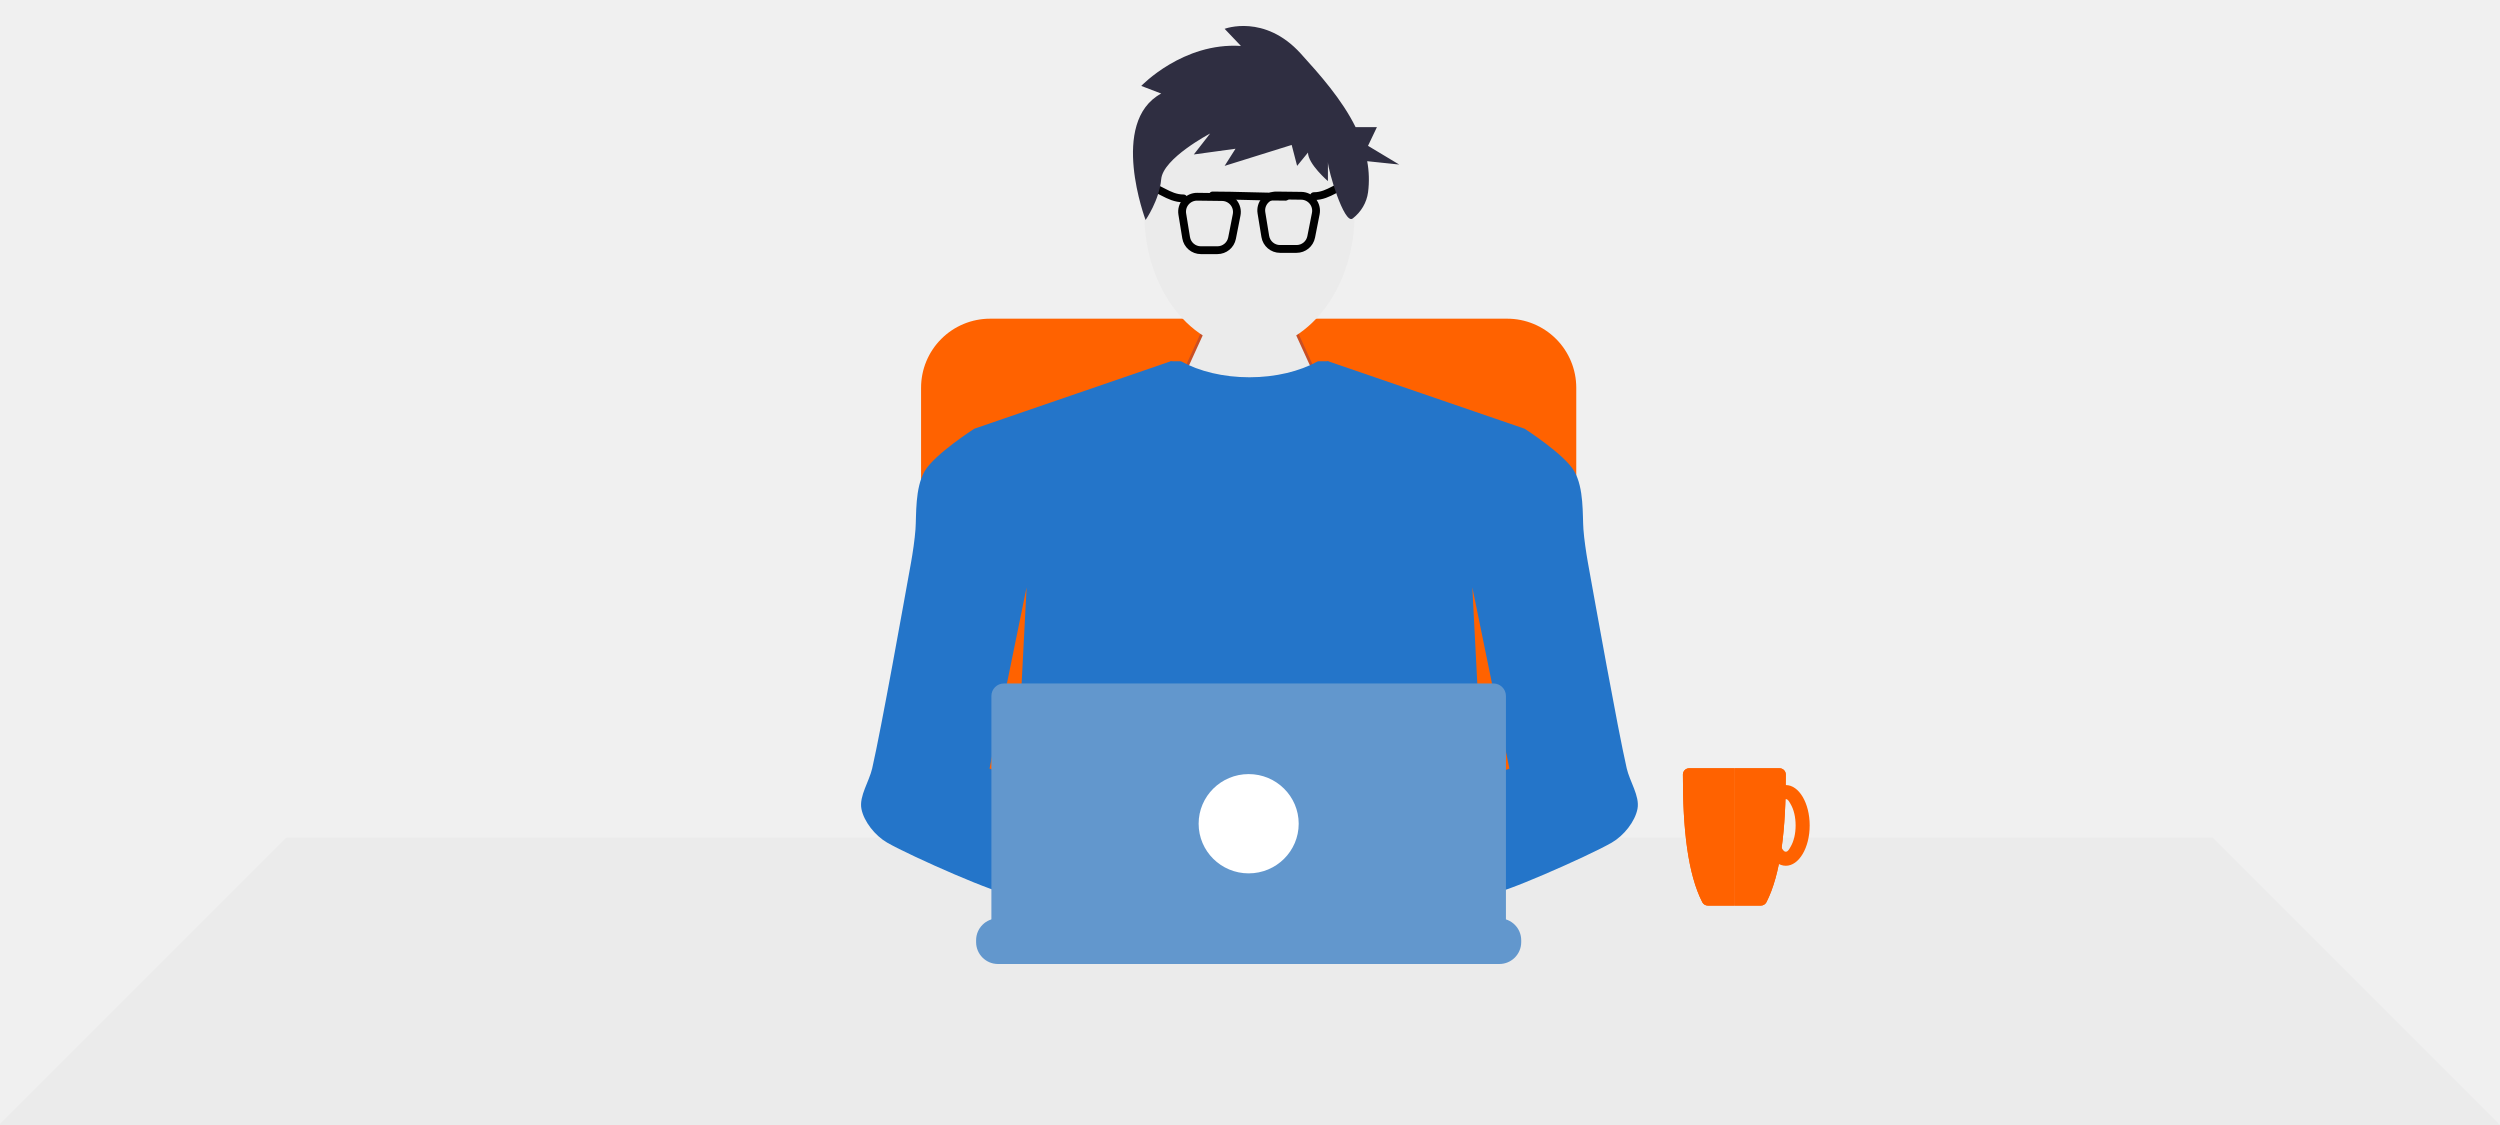
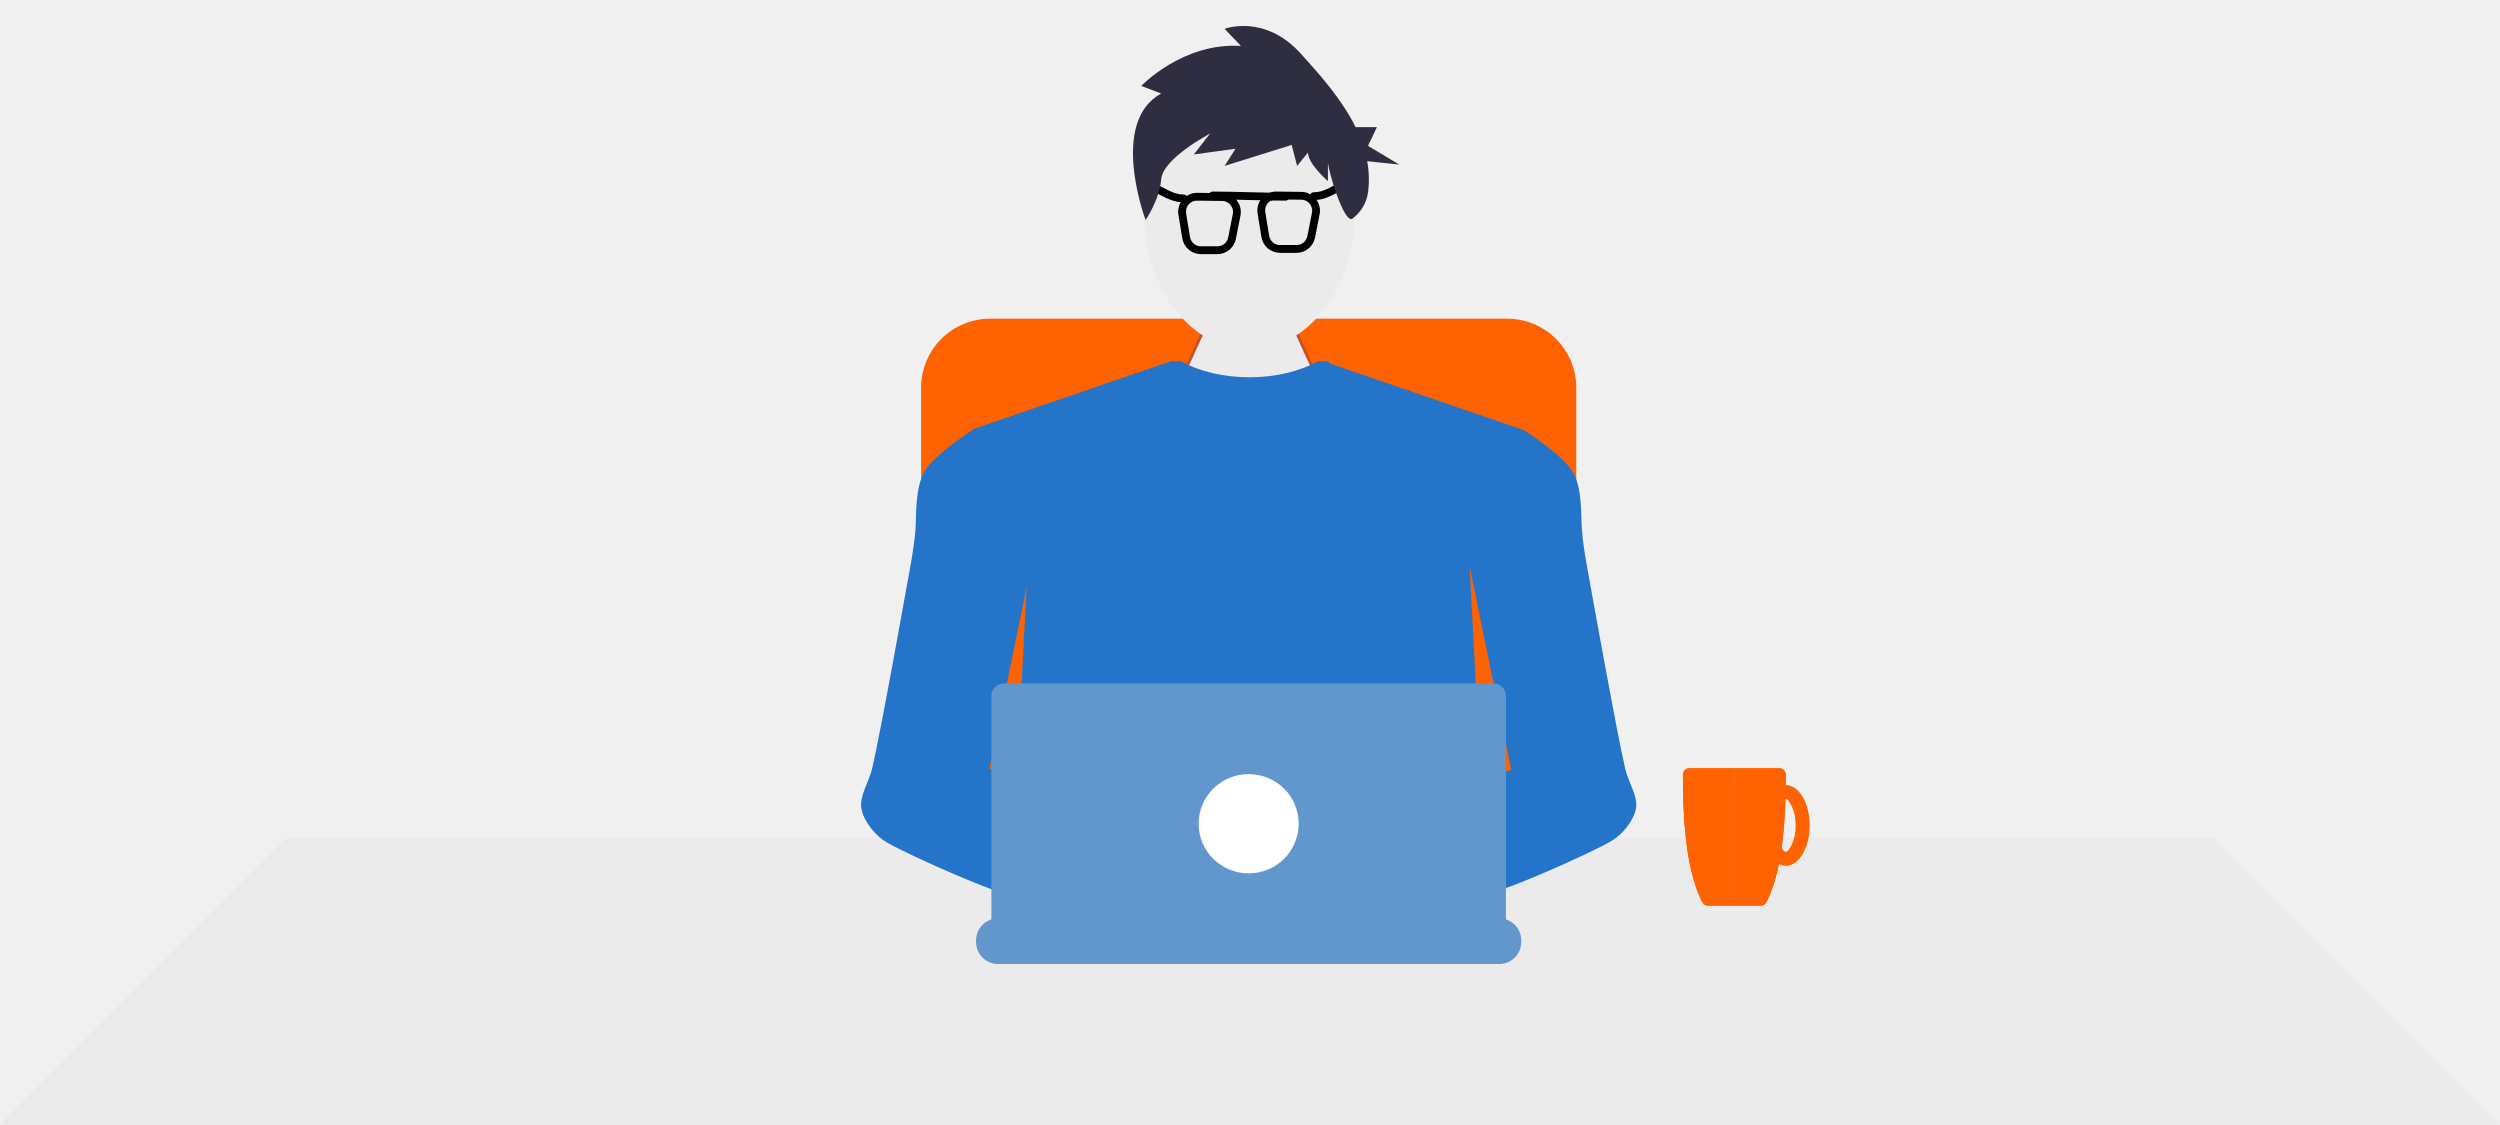
<svg xmlns="http://www.w3.org/2000/svg" viewBox="0 0 800 360" version="1.1" xmlnsXlink="http://www.w3.org/1999/xlink" xmlSpace="preserve" style="fill-rule:evenodd;clip-rule:evenodd;stroke-linecap:round;stroke-linejoin:round;stroke-miterlimit:1.5;">
  <g id="Desk" transform="matrix(1.00108,0,0,0.889785,-1.29301,-174.939)">
-     <path d="M800.427,601.198L708.577,497.859L92.796,497.859L0.945,601.198L0.945,601.2L800.427,601.2L800.427,601.198Z" style="fill:rgb(235,235,235);" />
+     <path class="desk-item" d="M800.427,601.198L708.577,497.859L92.796,497.859L0.945,601.198L0.945,601.2L800.427,601.2L800.427,601.198Z" style="fill:rgb(235,235,235);" />
  </g>
  <g id="Chair" transform="matrix(1,0,0,1,-9.41937,-241.318)">
-     <path d="M513.824,365.397C513.824,359.536 511.496,353.914 507.351,349.77C503.207,345.625 497.585,343.297 491.724,343.297C451.446,343.297 366.539,343.297 326.26,343.297C320.399,343.297 314.778,345.625 310.633,349.77C306.489,353.914 304.16,359.536 304.16,365.397C304.16,410.593 304.16,509.367 304.16,509.367L513.824,509.367L513.824,365.397Z" style="fill:rgb(255,98,0);" />
+     <path class="chair-item" d="M513.824,365.397C513.824,359.536 511.496,353.914 507.351,349.77C503.207,345.625 497.585,343.297 491.724,343.297C451.446,343.297 366.539,343.297 326.26,343.297C320.399,343.297 314.778,345.625 310.633,349.77C306.489,353.914 304.16,359.536 304.16,365.397C304.16,410.593 304.16,509.367 304.16,509.367L513.824,509.367L513.824,365.397Z" style="fill:rgb(255,98,0);" />
  </g>
  <g id="Face" transform="matrix(1,0,0,1,-6.94096,-238.485)">
    <g transform="matrix(1,0,0,1.36164,6.30859,-126.967)">
      <path d="M423.82,359.949L377.098,359.949L388.778,341.133L412.14,341.133L423.82,359.949Z" style="fill:rgb(235,235,235);stroke:rgb(201,79,36);stroke-width:0.84px;" />
    </g>
    <g transform="matrix(1.25406,0,0,1.2687,-106.267,-92.0246)">
      <ellipse cx="409.1" cy="314.426" rx="26.83" ry="34.25" style="fill:rgb(235,235,235);" />
    </g>
    <g id="Glasses" transform="matrix(1,0,0,1,6.64566,-0.0115932)">
      <g transform="matrix(1,0,0,1,30.9023,155.791)">
        <path d="M357.434,145.258C365.043,145.258 372.827,145.66 380.762,145.66" style="fill:none;stroke:black;stroke-width:2.5px;" />
      </g>
      <g transform="matrix(-1,1.22465e-16,-1.22465e-16,-1,607.858,475.822)">
        <path d="M229.233,168.827C229.46,170.22 229.059,171.642 228.139,172.711C227.218,173.78 225.872,174.388 224.461,174.37C221.943,174.339 218.987,174.302 216.464,174.271C215.046,174.253 213.71,173.606 212.817,172.506C211.923,171.405 211.565,169.964 211.839,168.573C212.322,166.125 212.875,163.318 213.309,161.113C213.75,158.875 215.713,157.262 217.994,157.262C219.661,157.262 221.605,157.262 223.287,157.262C225.627,157.262 227.622,158.958 227.999,161.267C228.366,163.517 228.83,166.359 229.233,168.827Z" style="fill:none;stroke:black;stroke-width:2.5px;" />
      </g>
      <g transform="matrix(-1,1.22465e-16,-1.22465e-16,-1,633.186,475.419)">
        <path d="M229.233,168.827C229.46,170.22 229.059,171.642 228.139,172.711C227.218,173.78 225.872,174.388 224.461,174.37C221.943,174.339 218.987,174.302 216.464,174.271C215.046,174.253 213.71,173.606 212.817,172.506C211.923,171.405 211.565,169.964 211.839,168.573C212.322,166.125 212.875,163.318 213.309,161.113C213.75,158.875 215.713,157.262 217.994,157.262C219.661,157.262 221.605,157.262 223.287,157.262C225.627,157.262 227.622,158.958 227.999,161.267C228.366,163.517 228.83,166.359 229.233,168.827Z" style="fill:none;stroke:black;stroke-width:2.5px;" />
      </g>
      <path d="M420.73,301.265C425.772,301.265 428.725,297.297 433.129,297.297" style="fill:none;stroke:black;stroke-width:2.5px;" />
      <g transform="matrix(-1,0,0,1,799.736,0.718875)">
        <path d="M420.73,301.265C425.772,301.265 428.725,297.297 433.129,297.297" style="fill:none;stroke:black;stroke-width:2.5px;" />
      </g>
    </g>
    <g id="Hair" transform="matrix(0.463945,0,0,0.442664,111.555,200.145)">
      <path d="M575.433,154.235L561.683,148.731C561.683,148.731 590.432,117.08 630.431,119.833L619.181,107.447C619.181,107.447 646.68,96.438 671.679,125.337C684.82,140.528 700.025,158.385 709.504,178.5L724.228,178.5L718.083,192.032L739.592,205.564L717.515,203.133C718.83,210.543 719.032,218.108 718.114,225.578C717.167,233.047 713.352,239.863 707.48,244.576C701.607,249.288 690.428,209.28 690.428,203.776L690.428,217.537C690.428,217.537 676.678,205.152 676.678,196.895L669.179,206.528L665.429,191.391L619.181,206.528L626.681,194.143L597.932,198.271L609.182,183.134C609.182,183.134 576.683,201.023 575.433,216.161C574.183,231.298 564.671,245.642 564.671,245.642C564.671,245.642 539.184,174.877 575.433,154.235Z" style="fill:rgb(47,46,65);fill-rule:nonzero;" />
    </g>
  </g>
  <g id="Shirt" transform="matrix(1,0,0,1,-0.427181,-241.2)">
    <g transform="matrix(1,0,0,1,0.873939,-8.24609)">
-       <path d="M374.264,365.554L311.549,387.09C311.549,387.09 298.986,395.162 295.897,400.453C292.807,405.744 293.335,414.226 293.01,418.836C292.791,421.935 292.126,426.504 291.572,429.561C289.262,442.325 282.186,482.068 279.147,495.418C278.166,499.722 274.943,504.332 275.705,508.207C276.468,512.082 279.912,516.479 283.721,518.668C291.388,523.075 320.818,535.972 321.709,534.648C322.6,533.324 374.416,533.98 374.416,533.98L374.264,365.554ZM328.906,430.785L315.625,495.711L325.359,499.32L328.906,430.785Z" style="fill:rgb(36,117,201);stroke:rgb(36,117,201);stroke-width:1px;" />
+       <path class="shirt-item" d="M374.264,365.554L311.549,387.09C311.549,387.09 298.986,395.162 295.897,400.453C292.807,405.744 293.335,414.226 293.01,418.836C292.791,421.935 292.126,426.504 291.572,429.561C289.262,442.325 282.186,482.068 279.147,495.418C278.166,499.722 274.943,504.332 275.705,508.207C276.468,512.082 279.912,516.479 283.721,518.668C291.388,523.075 320.818,535.972 321.709,534.648C322.6,533.324 374.416,533.98 374.416,533.98L374.264,365.554ZM328.906,430.785L315.625,495.711L325.359,499.32L328.906,430.785Z" style="fill:rgb(36,117,201);stroke:rgb(36,117,201);stroke-width:1px;" />
    </g>
    <g transform="matrix(-1,0,0,1,799.634,-8.24609)">
-       <path d="M374.264,365.554L311.549,387.09C311.549,387.09 298.986,395.162 295.897,400.453C292.807,405.744 293.335,414.226 293.01,418.836C292.791,421.935 292.126,426.504 291.572,429.561C289.262,442.325 282.186,482.068 279.147,495.418C278.166,499.722 274.943,504.332 275.705,508.207C276.468,512.082 279.912,516.479 283.721,518.668C291.388,523.075 320.818,535.972 321.709,534.648C322.6,533.324 374.416,533.98 374.416,533.98L374.264,365.554ZM328.906,430.785L315.625,495.711L325.359,499.32L328.906,430.785Z" style="fill:rgb(36,117,201);stroke:rgb(36,117,201);stroke-width:1px;" />
+       <path class="shirt-item" d="M374.264,365.554L311.549,387.09C311.549,387.09 298.986,395.162 295.897,400.453C292.807,405.744 293.335,414.226 293.01,418.836C292.791,421.935 292.126,426.504 291.572,429.561C289.262,442.325 282.186,482.068 279.147,495.418C278.166,499.722 274.943,504.332 275.705,508.207C276.468,512.082 279.912,516.479 283.721,518.668C291.388,523.075 320.818,535.972 321.709,534.648C322.6,533.324 374.416,533.98 374.416,533.98L374.264,365.554ZM328.906,430.785L315.625,495.711L325.359,499.32L328.906,430.785Z" style="fill:rgb(36,117,201)" />
    </g>
-     <path d="M422.281,357.308L425.218,357.308L425.218,526.497L375.29,526.497L375.29,357.308L378.226,357.308C384.013,360.485 391.754,362.428 400.254,362.428C408.754,362.428 416.494,360.485 422.281,357.308Z" style="fill:rgb(36,117,201);stroke:rgb(36,117,201);stroke-width:1px;" />
+     <path class="shirt-item" d="M422.281,357.308L425.218,357.308L425.218,526.497L375.29,526.497L375.29,357.308L378.226,357.308C384.013,360.485 391.754,362.428 400.254,362.428C408.754,362.428 416.494,360.485 422.281,357.308Z" style="fill:rgb(36,117,201);stroke:rgb(36,117,201);stroke-width:1px;" />
  </g>
  <g id="Laptop" transform="matrix(1,0,0,1,9.69356,-249.854)">
    <g transform="matrix(0.884301,0,0,0.802219,29.8248,115.452)">
-       <path d="M500.261,445.157C500.261,442.403 498.236,440.171 495.738,440.171C470.185,440.171 344.141,440.171 318.588,440.171C316.09,440.171 314.065,442.403 314.065,445.157C314.065,463.697 314.065,528.54 314.065,547.08C314.065,549.833 316.09,552.066 318.588,552.066C344.141,552.066 470.185,552.066 495.738,552.066C498.236,552.066 500.261,549.833 500.261,547.08C500.261,528.54 500.261,463.697 500.261,445.157Z" style="fill:rgb(98,151,205);" />
+       <path class="laptop-item" d="M500.261,445.157C500.261,442.403 498.236,440.171 495.738,440.171C470.185,440.171 344.141,440.171 318.588,440.171C316.09,440.171 314.065,442.403 314.065,445.157C314.065,463.697 314.065,528.54 314.065,547.08C314.065,549.833 316.09,552.066 318.588,552.066C344.141,552.066 470.185,552.066 495.738,552.066C498.236,552.066 500.261,549.833 500.261,547.08C500.261,528.54 500.261,463.697 500.261,445.157Z" style="fill:rgb(98,151,205);" />
    </g>
    <g transform="matrix(1.13127,0,0,1.10756,-64.2014,-60.0513)">
-       <path d="M478.487,551.474C478.487,547.983 475.717,545.154 472.3,545.154L330.48,545.154C327.062,545.154 324.292,547.983 324.292,551.474L324.292,552.009C324.292,555.5 327.062,558.33 330.48,558.33L472.3,558.33C475.717,558.33 478.487,555.5 478.487,552.009L478.487,551.474Z" style="fill:rgb(98,151,205);" />
+       <path class="laptop-item" d="M478.487,551.474C478.487,547.983 475.717,545.154 472.3,545.154L330.48,545.154C327.062,545.154 324.292,547.983 324.292,551.474L324.292,552.009C324.292,555.5 327.062,558.33 330.48,558.33L472.3,558.33C475.717,558.33 478.487,555.5 478.487,552.009L478.487,551.474Z" style="fill:rgb(98,151,205);" />
    </g>
    <g transform="matrix(0.725604,0,0,0.725604,130.898,336.39)">
-       <ellipse cx="356.918" cy="244.013" rx="22.066" ry="21.893" style="fill:white;" />
+       <ellipse class="laptop-circle-item" cx="356.918" cy="244.013" rx="22.066" ry="21.893" style="fill:white;" />
    </g>
  </g>
  <g id="Mug" transform="matrix(1,0,0,1.38534,-4.86077,-471.177)">
    <g transform="matrix(1,0,0,1,-55.6016,320.715)">
-       <path d="M615.453,196.863L615.453,228.582L606.971,228.582C606.234,228.582 605.556,228.29 605.207,227.821C600.587,221.301 598.938,210.936 598.994,198.302C598.998,197.507 599.892,196.864 600.994,196.864C605.369,196.863 615.453,196.863 615.453,196.863Z" style="fill:rgb(255,98,0);" />
-       <path d="M615.453,196.863L615.453,228.582L606.971,228.582C606.234,228.582 605.556,228.29 605.207,227.821C600.587,221.301 598.938,210.936 598.994,198.302C598.998,197.507 599.892,196.864 600.994,196.864C605.369,196.863 615.453,196.863 615.453,196.863ZM607.278,226.777L612.953,226.777L612.953,198.668L601.494,198.668C601.47,210.658 602.957,220.525 607.278,226.777Z" style="fill:rgb(255,98,0);" />
+       <path class="mug-item" d="M615.453,196.863L615.453,228.582L606.971,228.582C606.234,228.582 605.556,228.29 605.207,227.821C600.587,221.301 598.938,210.936 598.994,198.302C598.998,197.507 599.892,196.864 600.994,196.864C605.369,196.863 615.453,196.863 615.453,196.863Z" style="fill:rgb(255,98,0);" />
+       <path class="mug-item" d="M615.453,196.863L615.453,228.582L606.971,228.582C606.234,228.582 605.556,228.29 605.207,227.821C600.587,221.301 598.938,210.936 598.994,198.302C598.998,197.507 599.892,196.864 600.994,196.864C605.369,196.863 615.453,196.863 615.453,196.863ZM607.278,226.777L612.953,226.777L612.953,198.668L601.494,198.668C601.47,210.658 602.957,220.525 607.278,226.777Z" style="fill:rgb(255,98,0);" />
    </g>
    <g transform="matrix(-1,0,0,1,1175.31,320.715)">
-       <path d="M615.453,196.863L615.453,228.582L606.971,228.582C606.234,228.582 605.556,228.29 605.207,227.821C600.587,221.301 598.938,210.936 598.994,198.302C598.998,197.507 599.892,196.864 600.994,196.864C605.369,196.863 615.453,196.863 615.453,196.863Z" style="fill:rgb(255,98,0);" />
-       <path d="M615.453,196.863L615.453,228.582L606.971,228.582C606.234,228.582 605.556,228.29 605.207,227.821C600.587,221.301 598.938,210.936 598.994,198.302C598.998,197.507 599.892,196.864 600.994,196.864C605.369,196.863 615.453,196.863 615.453,196.863ZM601.494,198.668L612.953,198.668L612.953,226.777L607.279,226.777C602.952,220.493 601.47,210.638 601.494,198.668Z" style="fill:rgb(255,98,0);" />
+       <path class="mug-item" d="M615.453,196.863L615.453,228.582L606.971,228.582C606.234,228.582 605.556,228.29 605.207,227.821C600.587,221.301 598.938,210.936 598.994,198.302C598.998,197.507 599.892,196.864 600.994,196.864C605.369,196.863 615.453,196.863 615.453,196.863Z" style="fill:rgb(255,98,0);" />
+       <path class="mug-item" d="M615.453,196.863L615.453,228.582L606.971,228.582C606.234,228.582 605.556,228.29 605.207,227.821C600.587,221.301 598.938,210.936 598.994,198.302C598.998,197.507 599.892,196.864 600.994,196.864C605.369,196.863 615.453,196.863 615.453,196.863ZM601.494,198.668L612.953,198.668L612.953,226.777L607.279,226.777C602.952,220.493 601.47,210.638 601.494,198.668Z" style="fill:rgb(255,98,0);" />
    </g>
    <g transform="matrix(1,0,0,1,0,-4)">
-       <path d="M576.322,525.457C580.538,525.457 583.961,529.634 583.961,534.779C583.961,539.924 580.538,544.101 576.322,544.101C572.106,544.101 568.684,539.924 568.684,534.779C568.684,529.634 572.106,525.457 576.322,525.457ZM576.322,528.705C577.024,528.705 577.389,529.281 577.849,529.842C578.883,531.104 579.461,532.856 579.461,534.779C579.461,536.702 578.883,538.455 577.849,539.716C577.389,540.277 577.024,540.853 576.322,540.853C575.621,540.853 575.255,540.277 574.795,539.716C573.762,538.455 573.184,536.702 573.184,534.779C573.184,532.856 573.762,531.104 574.795,529.842C575.255,529.281 575.621,528.705 576.322,528.705Z" style="fill:rgb(255,98,0);" />
+       <path class="mug-item" d="M576.322,525.457C580.538,525.457 583.961,529.634 583.961,534.779C583.961,539.924 580.538,544.101 576.322,544.101C572.106,544.101 568.684,539.924 568.684,534.779C568.684,529.634 572.106,525.457 576.322,525.457ZM576.322,528.705C577.024,528.705 577.389,529.281 577.849,529.842C578.883,531.104 579.461,532.856 579.461,534.779C579.461,536.702 578.883,538.455 577.849,539.716C577.389,540.277 577.024,540.853 576.322,540.853C575.621,540.853 575.255,540.277 574.795,539.716C573.762,538.455 573.184,536.702 573.184,534.779C573.184,532.856 573.762,531.104 574.795,529.842C575.255,529.281 575.621,528.705 576.322,528.705Z" style="fill:rgb(255,98,0);" />
    </g>
  </g>
</svg>
